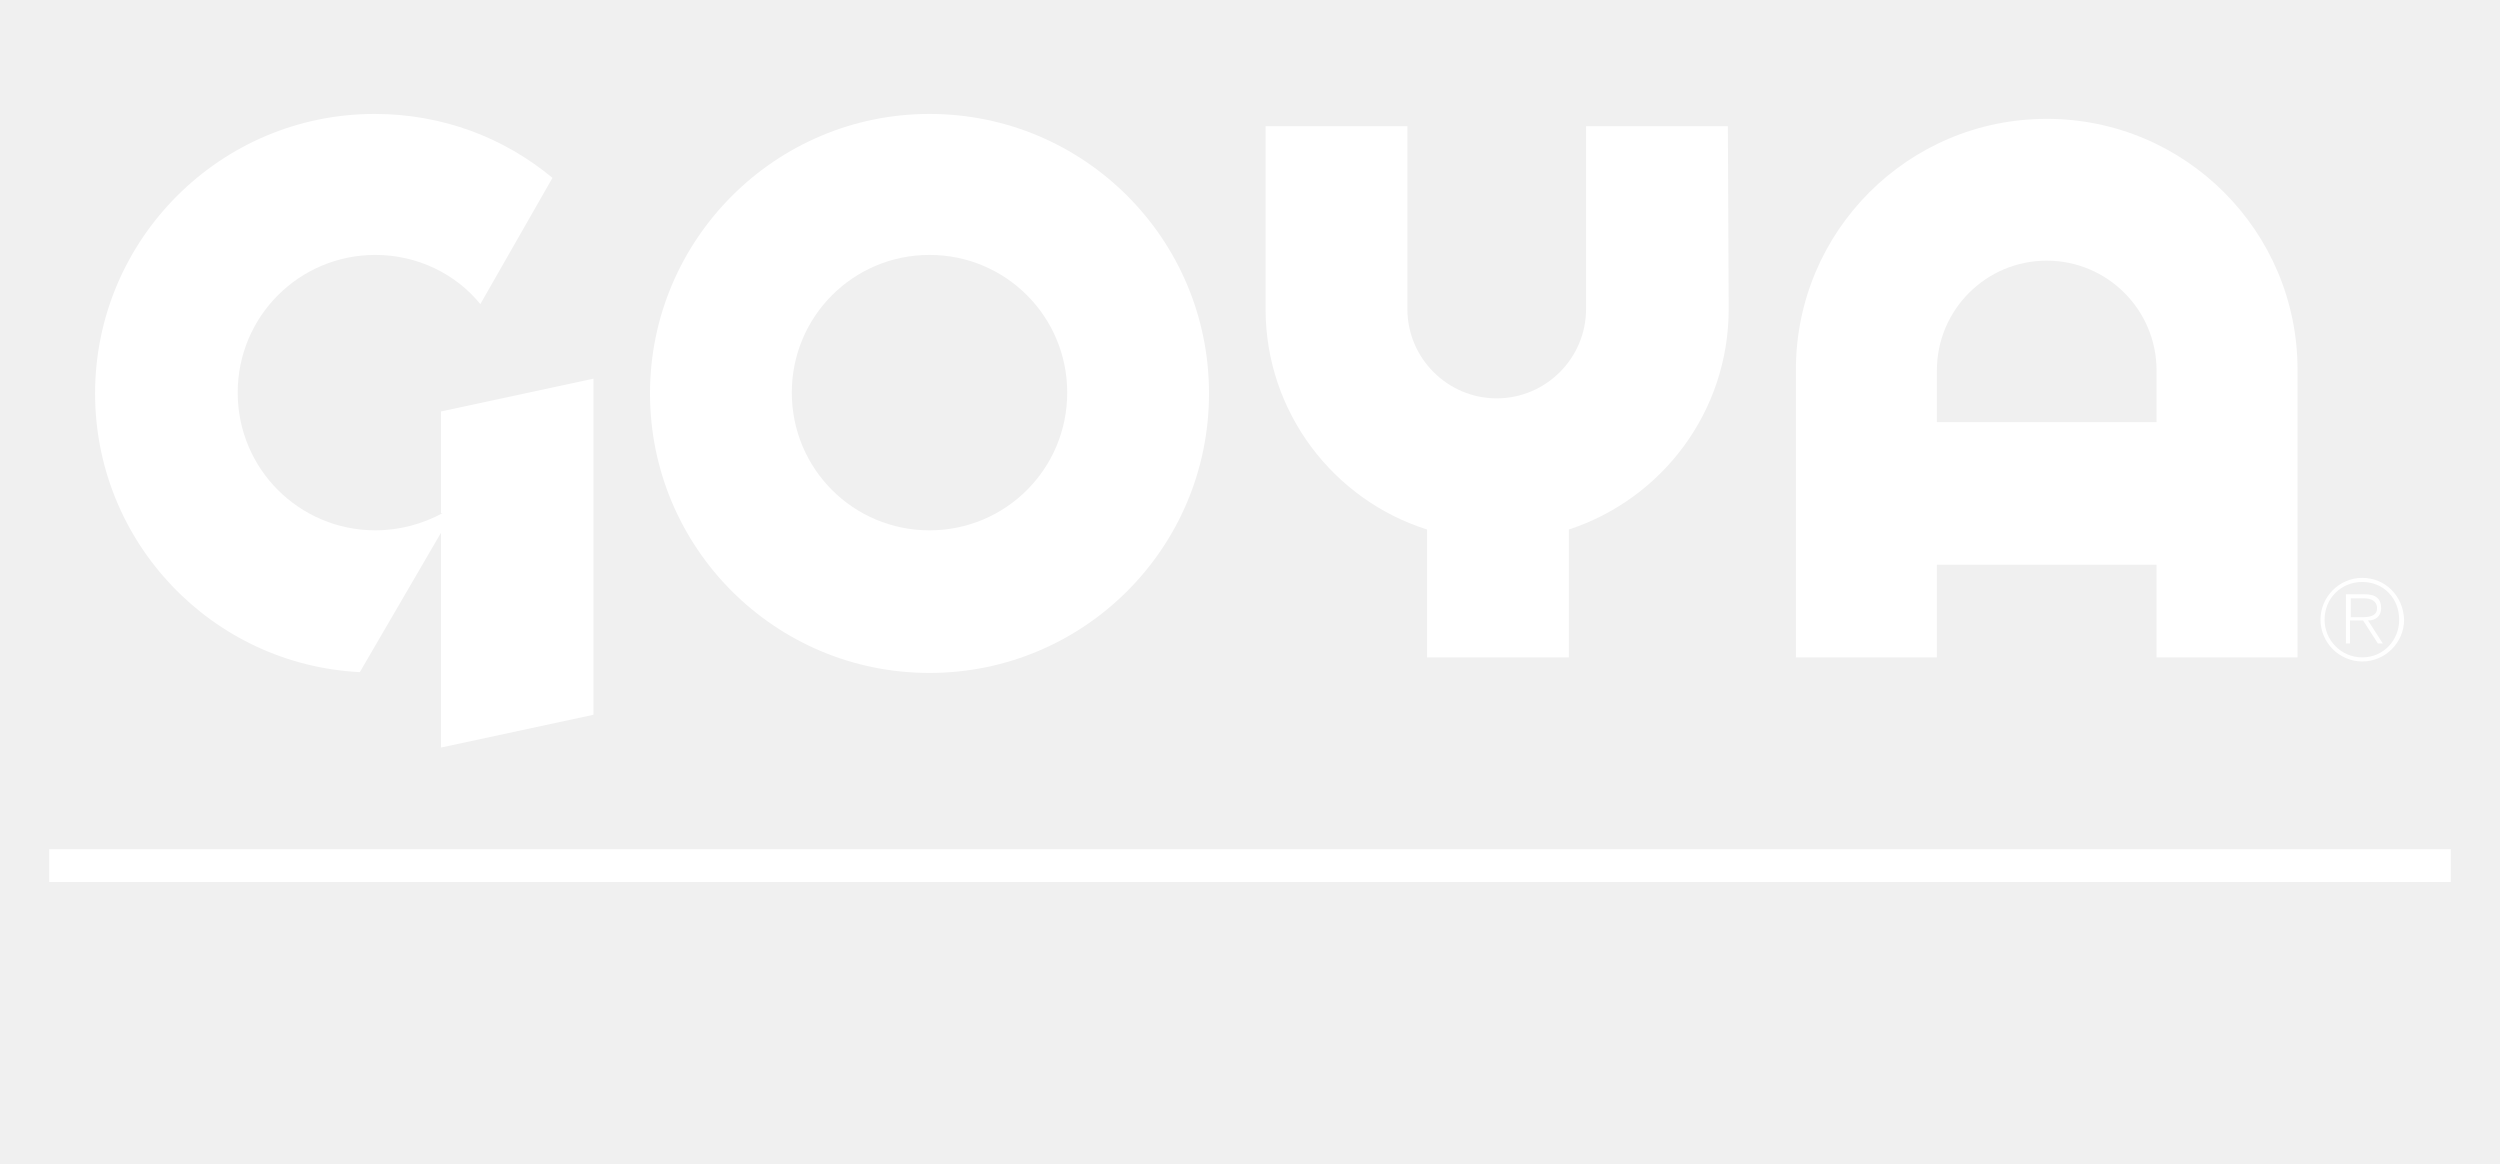
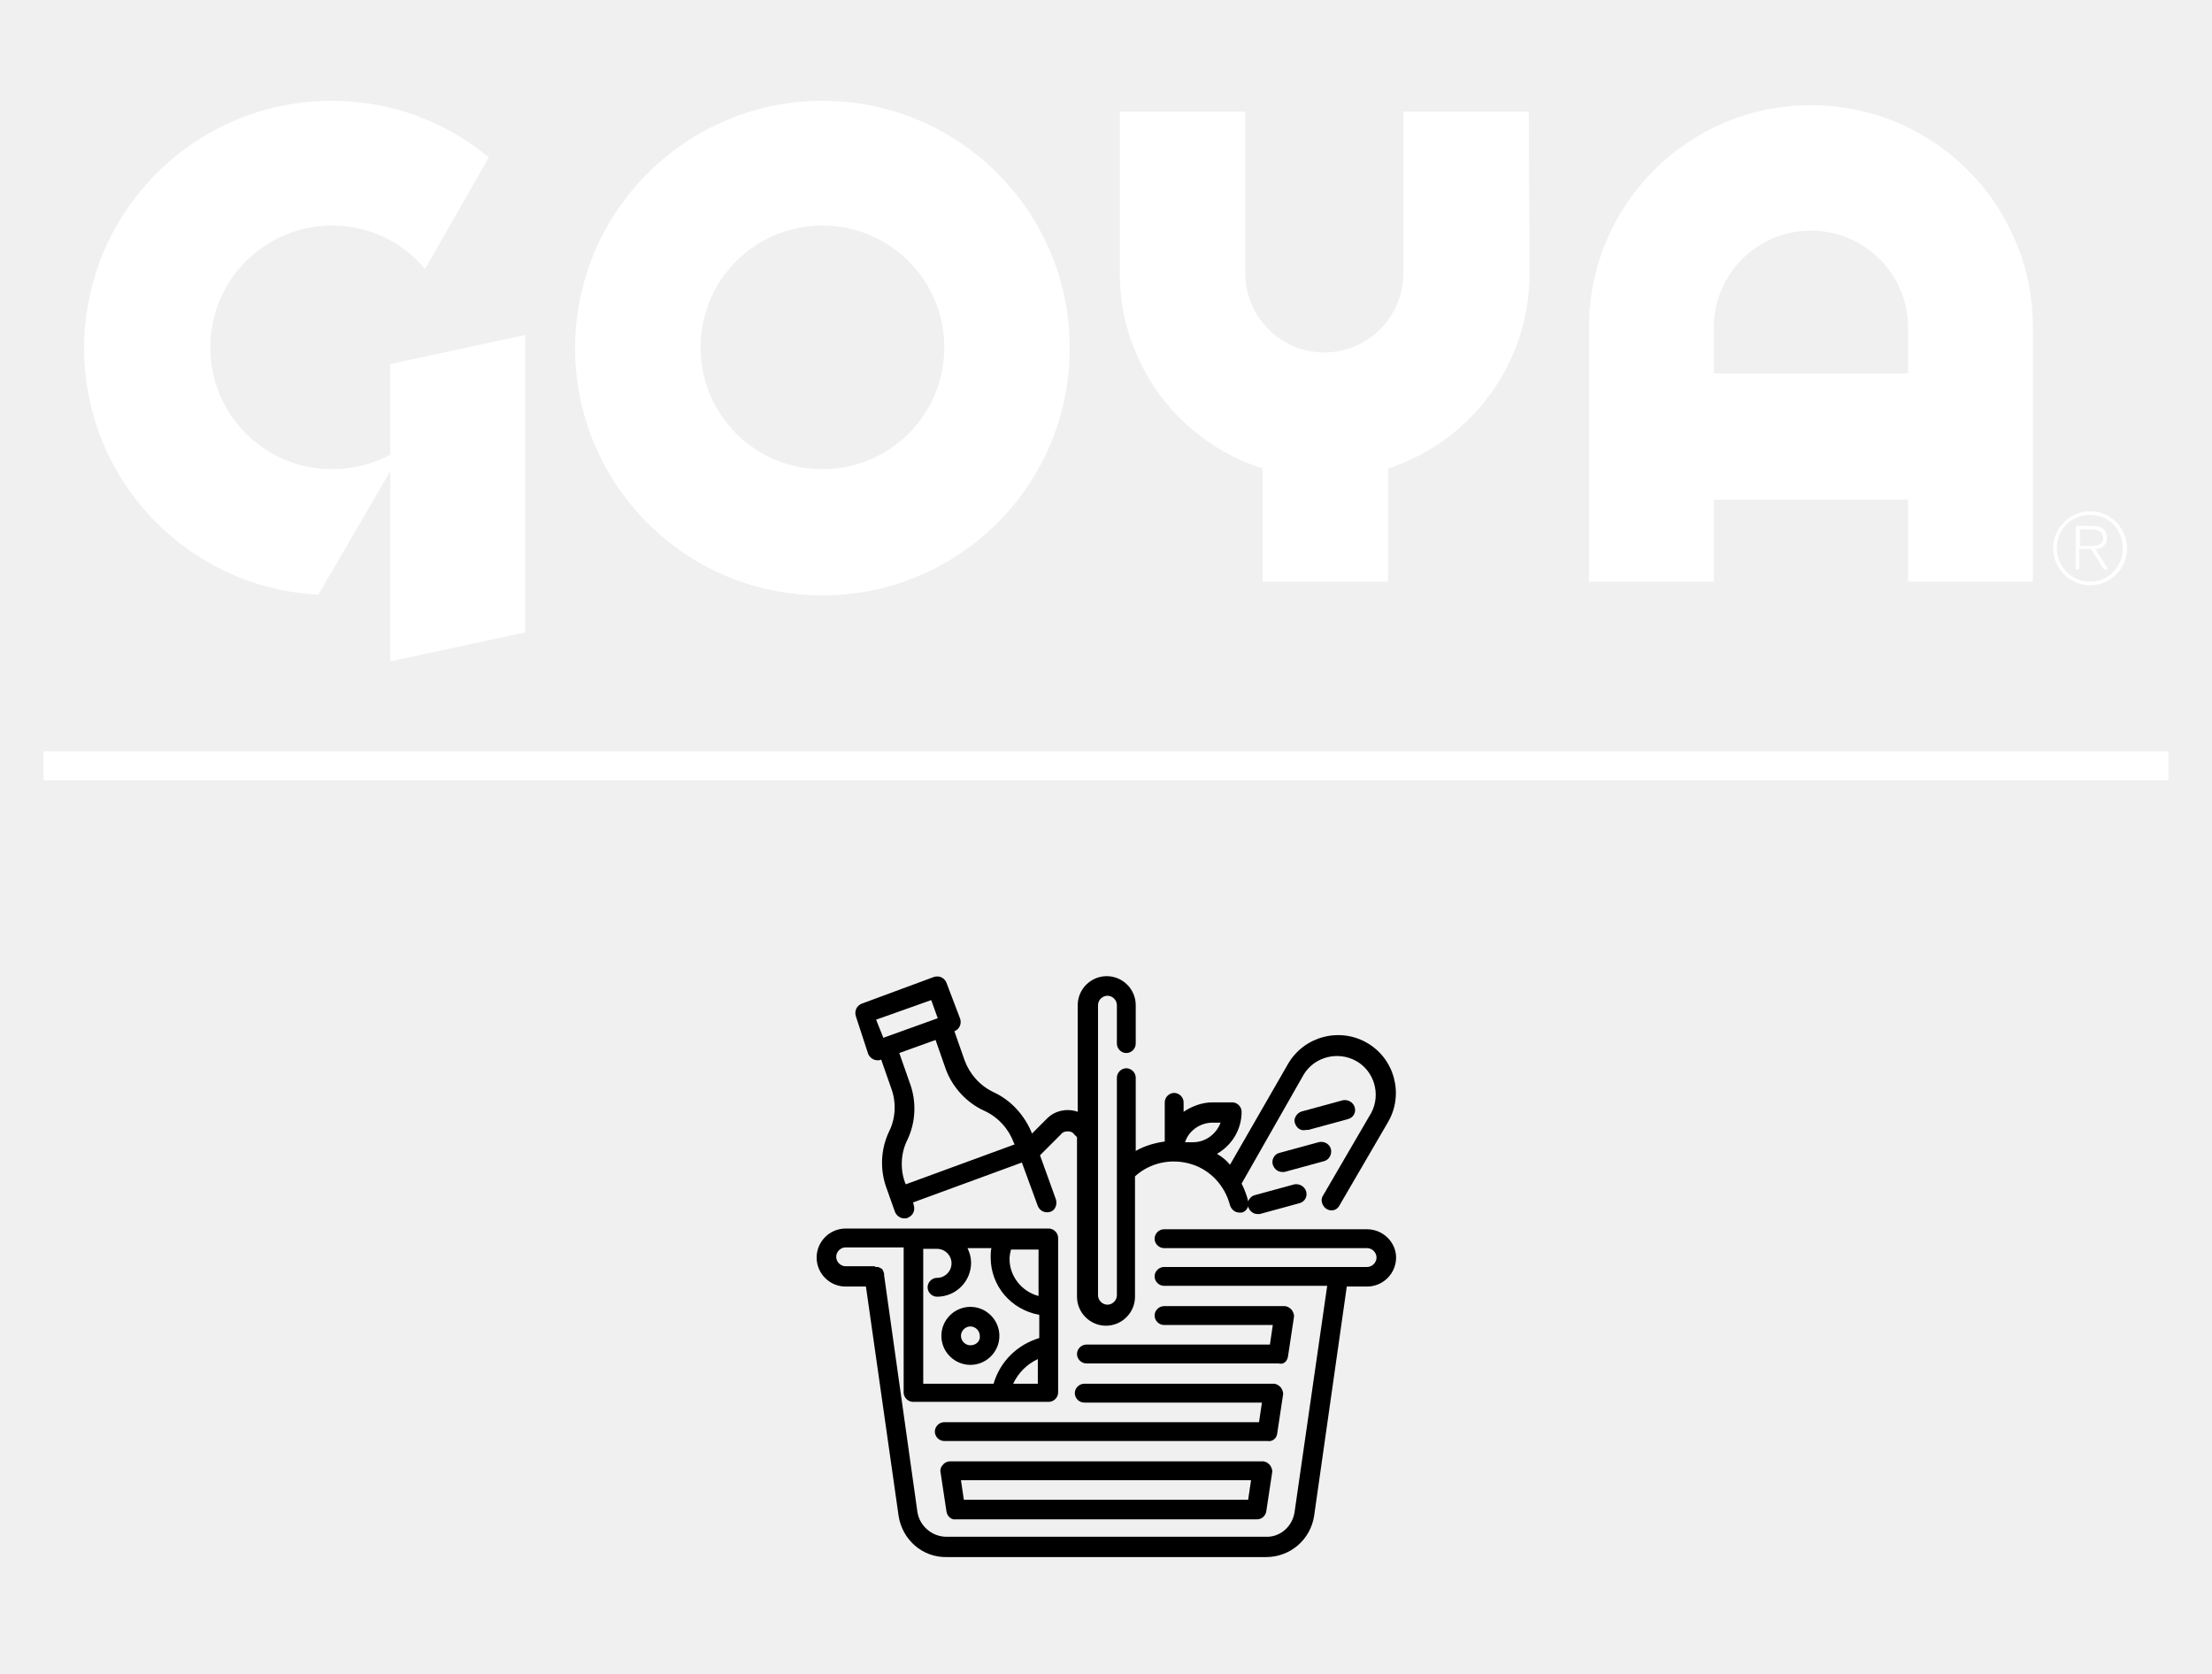
- <svg xmlns="http://www.w3.org/2000/svg" version="1.1" id="Layer_1" x="0px" y="0px" viewBox="0 0 305 142" style="enable-background:new 0 0 305 142;" xml:space="preserve">
+ <svg xmlns="http://www.w3.org/2000/svg" version="1.1" id="Layer_1" x="0px" y="0px" viewBox="0 0 305 230.8" style="enable-background:new 0 0 305 230.8;" xml:space="preserve">
  <style type="text/css">
	.st0{fill:#FFFFFF;}
</style>
  <rect x="6" y="103.6" class="st0" width="293" height="4" />
  <g>
    <g>
      <path class="st0" d="M54,62.6c-2.4,1.3-5.2,2.1-8.2,2.1c-9.3,0-16.8-7.5-16.8-16.8s7.5-16.8,16.8-16.8c5.1,0,9.8,2.3,12.8,6    l8.8-15.4c-5.9-4.9-13.4-7.8-21.7-7.8c-18.8,0-34.1,15.3-34.1,34.1c0,18.2,14.3,33.1,32.3,34l9.9-17v26.2l18.6-4v-41l-18.6,4v12.4    H54z" />
      <path class="st0" d="M113.4,13.9c-18.8,0-34.1,15.3-34.1,34.1s15.2,34.1,34.1,34.1c18.8,0,34.1-15.2,34.1-34.1    S132.2,13.9,113.4,13.9z M113.4,64.7c-9.3,0-16.8-7.5-16.8-16.8s7.5-16.8,16.8-16.8s16.8,7.5,16.8,16.8    C130.2,57.2,122.7,64.7,113.4,64.7z" />
      <path class="st0" d="M193.5,15.4v22.3c0,6-4.9,10.9-10.9,10.9s-10.9-4.9-10.9-10.9V15.4h-17.3v22.3c0,12.6,8.3,23.3,19.7,26.9    v15.6h17.3V64.6c11.3-3.7,19.5-14.3,19.5-26.9l-0.1-22.3C210.8,15.4,193.5,15.4,193.5,15.4z" />
      <path class="st0" d="M249.7,14.5c-16.9,0-30.6,13.7-30.6,30.6v35.1h17.2V68.9h26.8v11.3h17.2V45.1    C280.3,28.2,266.6,14.5,249.7,14.5z M263.1,51.5h-26.8v-6.3c0-7.4,6-13.4,13.4-13.4c7.4,0,13.4,6,13.4,13.4V51.5z" />
      <g>
        <path class="st0" d="M288.2,70.5c-2.8,0-5.1,2.3-5.1,5.1c0,2.8,2.3,5.1,5.1,5.1c2.8,0,5.1-2.3,5.1-5.1     C293.2,72.7,291,70.5,288.2,70.5z M288.2,80.2c-2.6,0-4.6-2.1-4.6-4.6c0-2.6,2-4.6,4.6-4.6s4.5,2,4.5,4.6     C292.7,78.1,290.8,80.2,288.2,80.2z" />
        <path class="st0" d="M290.5,74.2c0-1.1-0.6-1.7-2-1.7h-2.3v6h0.5v-2.8h1.6l1.8,2.8h0.6l-1.8-2.8     C289.8,75.7,290.5,75.2,290.5,74.2z M288.1,75.3h-1.3V73h1.7c0.7,0,1.5,0.3,1.5,1.2C290,75.2,289,75.3,288.1,75.3z" />
      </g>
    </g>
  </g>
+   <g>
+     <path d="M119.7,145.3c0.2,0.5,0.7,0.9,1.3,0.9c0.2,0,0.3,0,0.5-0.1l1.4,4c0.7,1.9,0.6,4.1-0.3,5.9c-1.2,2.5-1.3,5.4-0.3,8l1.1,3.1   c0.2,0.5,0.7,0.9,1.3,0.9c0.2,0,0.3,0,0.5-0.1c0.7-0.3,1-1,0.8-1.7l-0.1-0.4l15-5.5l2.2,6c0.3,0.7,1,1,1.7,0.8c0.7-0.2,1-1,0.8-1.7   l-2.2-6.1l2.9-2.9c0.2-0.3,0.6-0.4,0.9-0.4c0.4,0,0.7,0.1,0.9,0.4l0.4,0.4v22c0,2.2,1.8,4,4,4s4-1.8,4-4v-16.6   c2.1-1.9,5-2.5,7.7-1.7c2.7,0.8,4.7,3,5.4,5.7c0.2,0.6,0.7,1,1.3,1h0.3c0.5-0.1,0.8-0.5,0.9-0.9c0,0,0,0.1,0,0.1   c0.2,0.6,0.7,1,1.3,1c0.1,0,0.2,0,0.3,0l5.5-1.5c0.7-0.2,1.1-0.9,0.9-1.6c-0.2-0.7-0.9-1.1-1.6-1l-5.5,1.5   c-0.4,0.1-0.8,0.5-0.9,0.9c0,0,0-0.1,0-0.1c-0.2-0.8-0.5-1.6-0.9-2.4l8.6-15.1c1.5-2.4,4.7-3.2,7.2-1.8c2.5,1.4,3.4,4.6,2.1,7.1   l-6.7,11.5c-0.2,0.3-0.2,0.7-0.1,1c0.1,0.3,0.3,0.6,0.6,0.8c0.2,0.1,0.4,0.2,0.7,0.2c0.5,0,0.9-0.3,1.1-0.7l6.7-11.5   c2.2-3.8,0.9-8.7-2.9-10.9c-3.8-2.2-8.7-0.9-10.9,2.9l-8,13.9c-0.5-0.6-1.1-1.1-1.8-1.5c2.1-1.2,3.4-3.4,3.4-5.8   c0-0.7-0.6-1.3-1.3-1.3h-2.7c-1.4,0-2.8,0.5-4,1.3v-1.3c0-0.7-0.6-1.3-1.3-1.3c-0.7,0-1.3,0.6-1.3,1.3v5.4c-1.4,0.2-2.8,0.6-4,1.3   v-10.1c0-0.7-0.6-1.3-1.3-1.3c-0.7,0-1.3,0.6-1.3,1.3v30c0,0.7-0.6,1.3-1.3,1.3s-1.3-0.6-1.3-1.3v-40c0-0.7,0.6-1.3,1.3-1.3   s1.3,0.6,1.3,1.3v5.3c0,0.7,0.6,1.3,1.3,1.3c0.7,0,1.3-0.6,1.3-1.3v-5.3c0-2.2-1.8-4-4-4s-4,1.8-4,4v14.7c-1.4-0.5-3.1-0.2-4.2,0.9   l-2.1,2.1c-1-2.5-2.9-4.6-5.3-5.7c-1.9-0.9-3.3-2.5-4-4.4l-1.4-4c0.7-0.3,1-1,0.8-1.7l-1.9-5c-0.3-0.7-1-1-1.7-0.8l-10,3.7   c-0.7,0.3-1,1-0.8,1.7L119.7,145.3z M167.2,154.8h1.1c-0.6,1.6-2.1,2.7-3.8,2.7h-1.1C163.9,155.9,165.5,154.8,167.2,154.8z    M135.8,153.2c1.9,0.9,3.3,2.5,4,4.4l0.1,0.2l-15,5.5l-0.1-0.2c-0.7-1.9-0.6-4.1,0.3-5.9c1.2-2.5,1.3-5.4,0.3-8l-1.4-4l5-1.8l1.4,4   C131.3,149.9,133.3,152.1,135.8,153.2z M128.4,137.9l0.9,2.5l-7.5,2.7l-1-2.5L128.4,137.9z" />
+     <path d="M176.1,197.7l0.8-5.3c0.1-0.4-0.1-0.8-0.3-1.1c-0.3-0.3-0.6-0.5-1-0.5h-26.1c-0.7,0-1.3,0.6-1.3,1.3c0,0.7,0.6,1.3,1.3,1.3   H174l-0.4,2.7h-43.4c-0.7,0-1.3,0.6-1.3,1.3c0,0.7,0.6,1.3,1.3,1.3h44.6C175.4,198.8,176,198.4,176.1,197.7z" />
+     <path d="M131,201.5c-0.4,0-0.8,0.2-1,0.5c-0.3,0.3-0.4,0.7-0.3,1.1l0.8,5.3c0.1,0.7,0.7,1.2,1.3,1.1h41.5c0.7,0,1.2-0.5,1.3-1.1   l0.8-5.3c0.1-0.4-0.1-0.8-0.3-1.1c-0.3-0.3-0.6-0.5-1-0.5H131z M172.1,206.8h-39.2l-0.4-2.7h40L172.1,206.8z" />
+     <path d="M177.6,187l0.8-5.3c0.1-0.4-0.1-0.8-0.3-1.1c-0.3-0.3-0.6-0.5-1-0.5h-16.6c-0.7,0-1.3,0.6-1.3,1.3c0,0.7,0.6,1.3,1.3,1.3   h15l-0.4,2.7h-25.3c-0.7,0-1.3,0.6-1.3,1.3s0.6,1.3,1.3,1.3h26.5C177,188.2,177.5,187.7,177.6,187z" />
+     <path d="M188.5,169.5h-28c-0.7,0-1.3,0.6-1.3,1.3s0.6,1.3,1.3,1.3h28c0.7,0,1.3,0.6,1.3,1.3c0,0.7-0.6,1.3-1.3,1.3h-28   c-0.7,0-1.3,0.6-1.3,1.3c0,0.7,0.6,1.3,1.3,1.3H183l-4.5,31.2c-0.3,2-2,3.5-4,3.4h-44c-2,0-3.7-1.5-4-3.4l-4.6-32.7   c0,0,0-0.1,0-0.2c0-0.1-0.1-0.2-0.1-0.3c0-0.1-0.1-0.1-0.1-0.2c0-0.1-0.1-0.1-0.2-0.2l-0.2-0.1l-0.2-0.1c-0.1,0-0.2,0-0.3,0   c-0.1,0-0.2-0.1-0.2-0.1h-4c-0.7,0-1.3-0.6-1.3-1.3c0-0.7,0.6-1.3,1.3-1.3h8v20c0,0.7,0.6,1.3,1.3,1.3h18.7c0.7,0,1.3-0.6,1.3-1.3   v-21.3c0-0.7-0.6-1.3-1.3-1.3h-28c-2.2,0-4,1.8-4,4c0,2.2,1.8,4,4,4h2.8l4.5,31.6c0.5,3.3,3.3,5.8,6.7,5.7h44   c3.3,0,6.1-2.4,6.6-5.7l4.5-31.6h2.8c2.2,0,4-1.8,4-4C192.5,171.3,190.7,169.5,188.5,169.5z M127.2,172.2h2c1.1,0,2,0.9,2,2   c0,1.1-0.9,2-2,2c-0.7,0-1.3,0.6-1.3,1.3c0,0.7,0.6,1.3,1.3,1.3c2.6,0,4.7-2.1,4.7-4.7c0-0.7-0.2-1.4-0.5-2h3.3   c-0.1,0.4-0.1,0.9-0.1,1.3c0,3.9,2.8,7.2,6.7,7.9v3.2c-3,0.9-5.4,3.2-6.3,6.3h-9.7V172.2z M139.7,190.8c0.7-1.5,1.9-2.7,3.4-3.4   v3.4H139.7z M143.2,178.7c-2.3-0.6-4-2.7-4-5.1c0-0.5,0.1-0.9,0.2-1.3h3.8V178.7z" />
+     <path d="M180.1,155.8c0.1,0,0.2,0,0.3,0l5.5-1.5c0.7-0.2,1.1-0.9,0.9-1.6c-0.2-0.7-0.9-1.1-1.6-1l-5.5,1.5   c-0.7,0.1-1.3,0.8-1.2,1.5C178.7,155.5,179.3,156,180.1,155.8L180.1,155.8z" />
+     <path d="M175.5,160.6c0.2,0.6,0.7,1,1.3,1c0.1,0,0.2,0,0.3,0l5.5-1.5c0.7-0.2,1.1-1,0.9-1.7c-0.2-0.7-1-1.1-1.7-0.9l-5.5,1.5   C175.7,159.2,175.3,159.9,175.5,160.6z" />
+     <path d="M137.8,184.2c0-2.2-1.8-4-4-4s-4,1.8-4,4c0,2.2,1.8,4,4,4S137.8,186.4,137.8,184.2z M133.8,185.5c-0.7,0-1.3-0.6-1.3-1.3   c0-0.7,0.6-1.3,1.3-1.3c0.7,0,1.3,0.6,1.3,1.3C135.2,184.9,134.6,185.5,133.8,185.5z" />
+   </g>
</svg>
